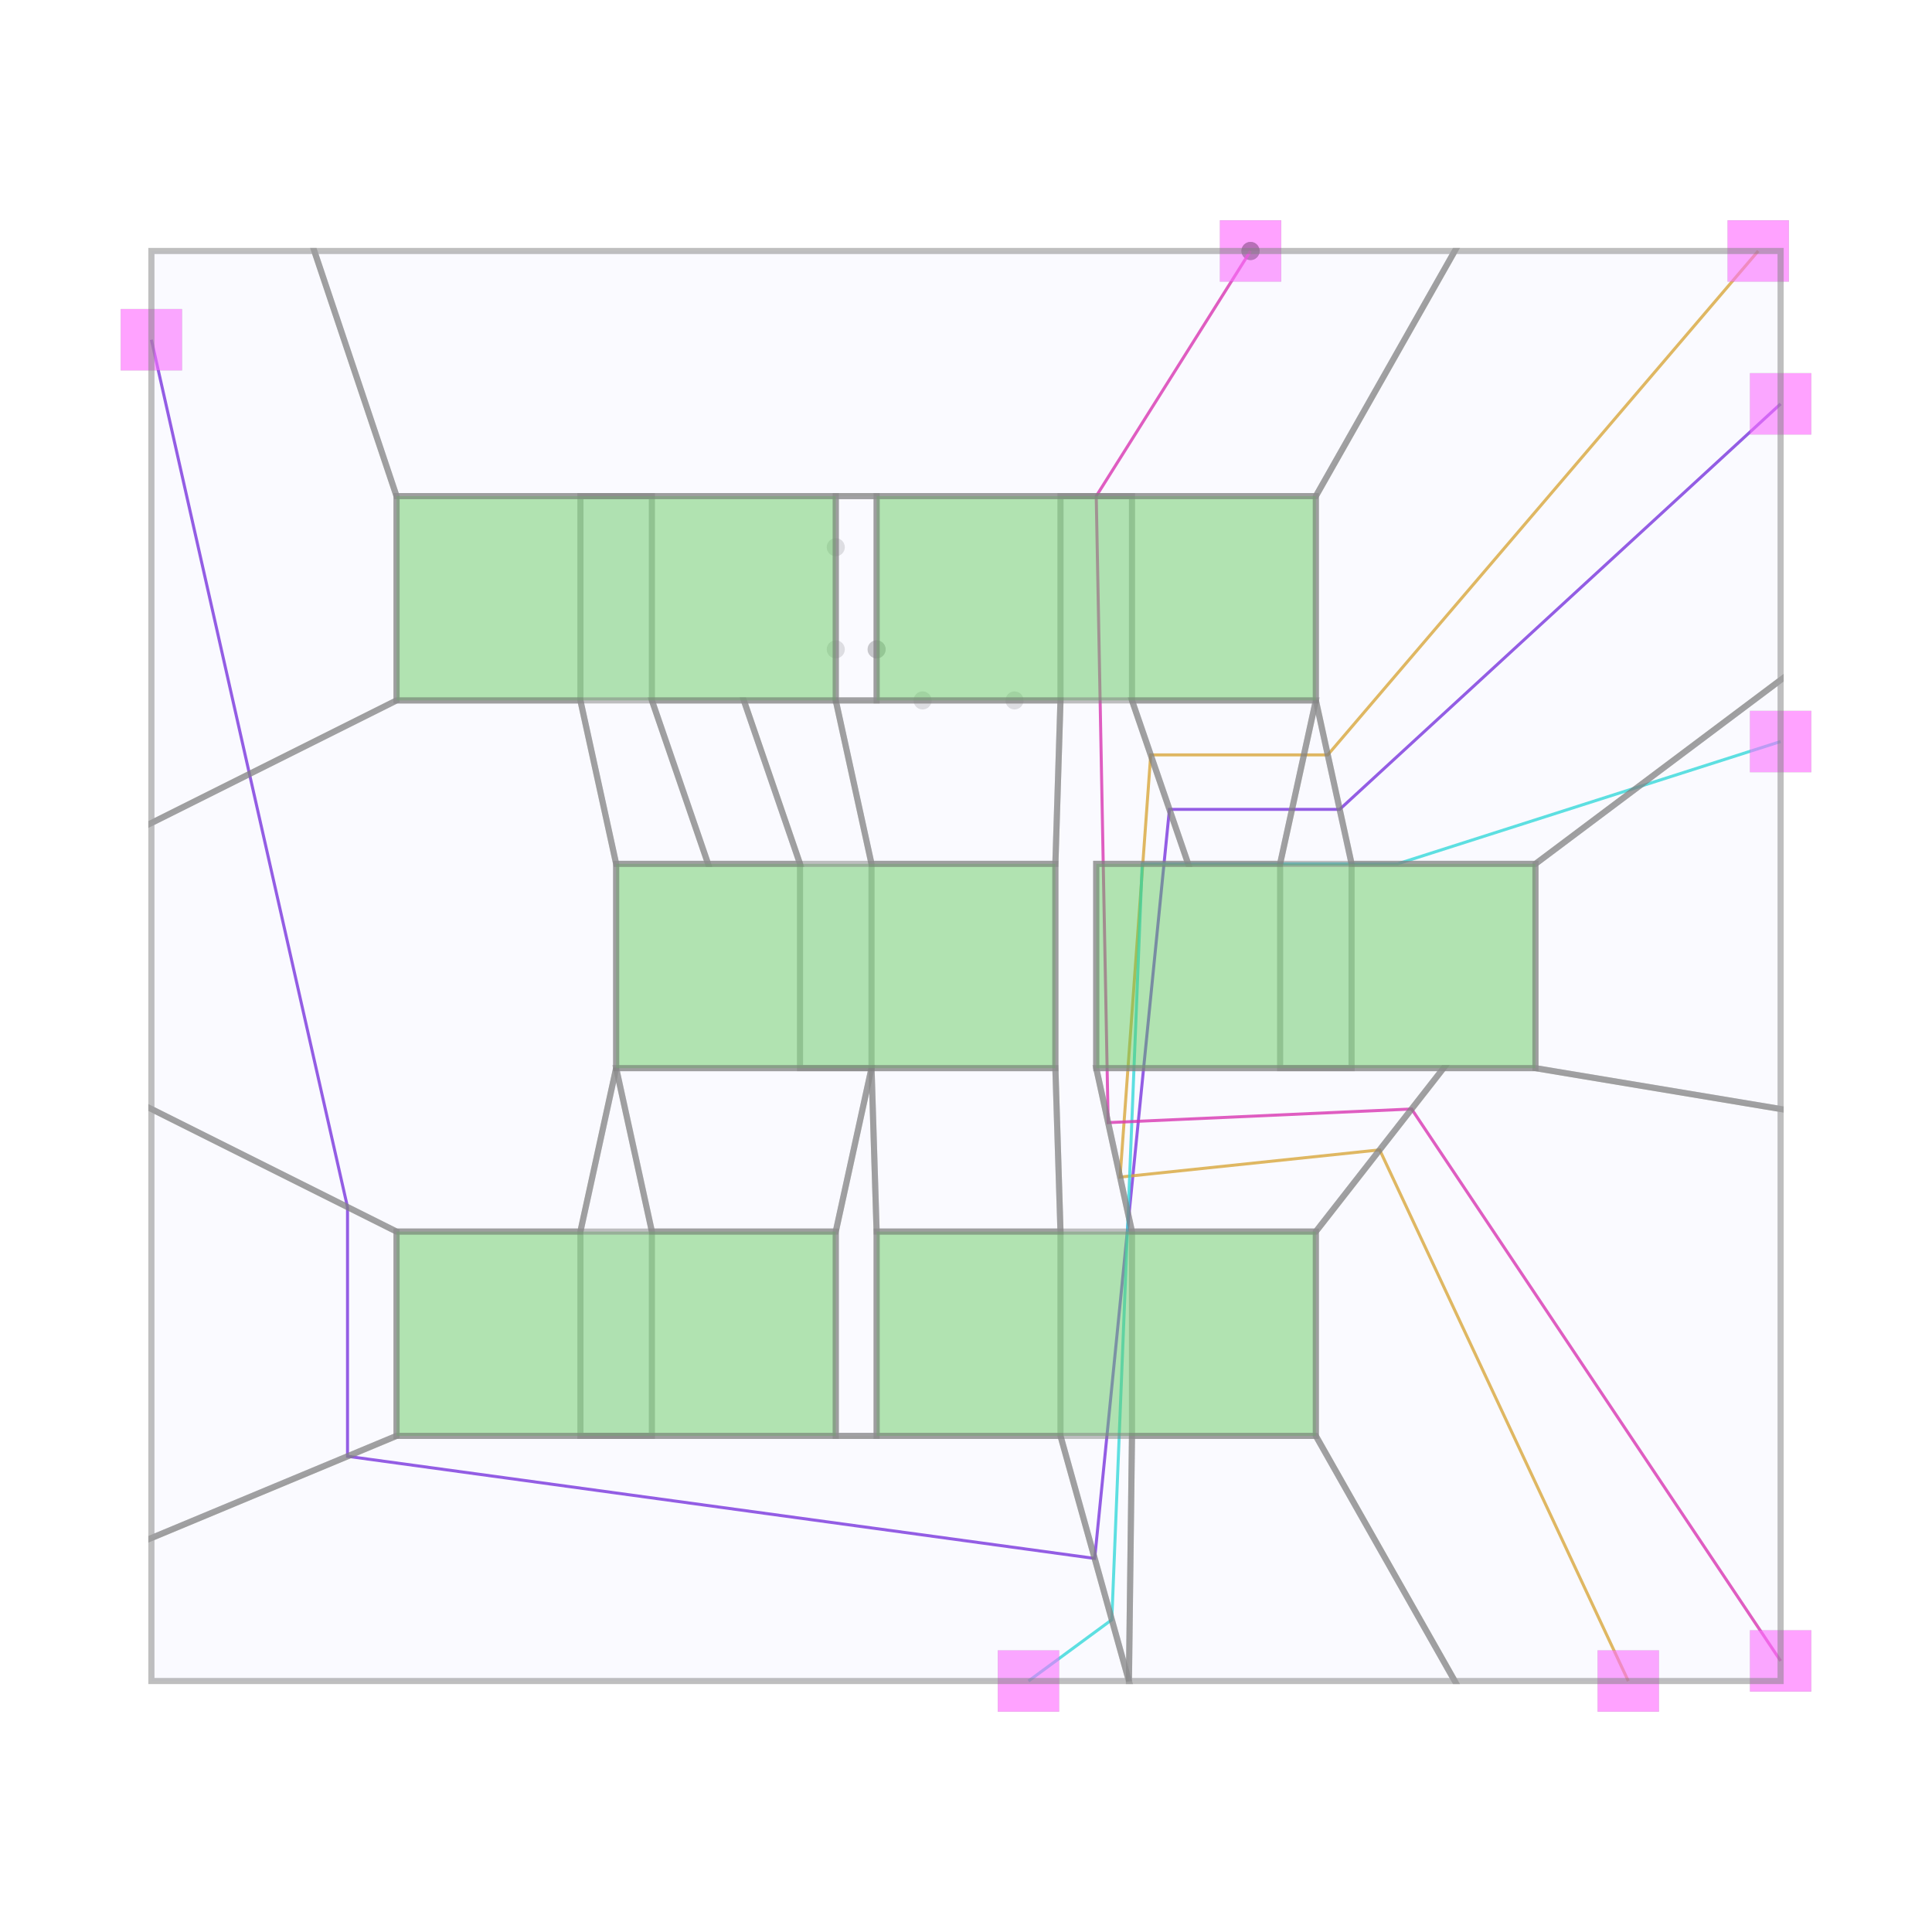
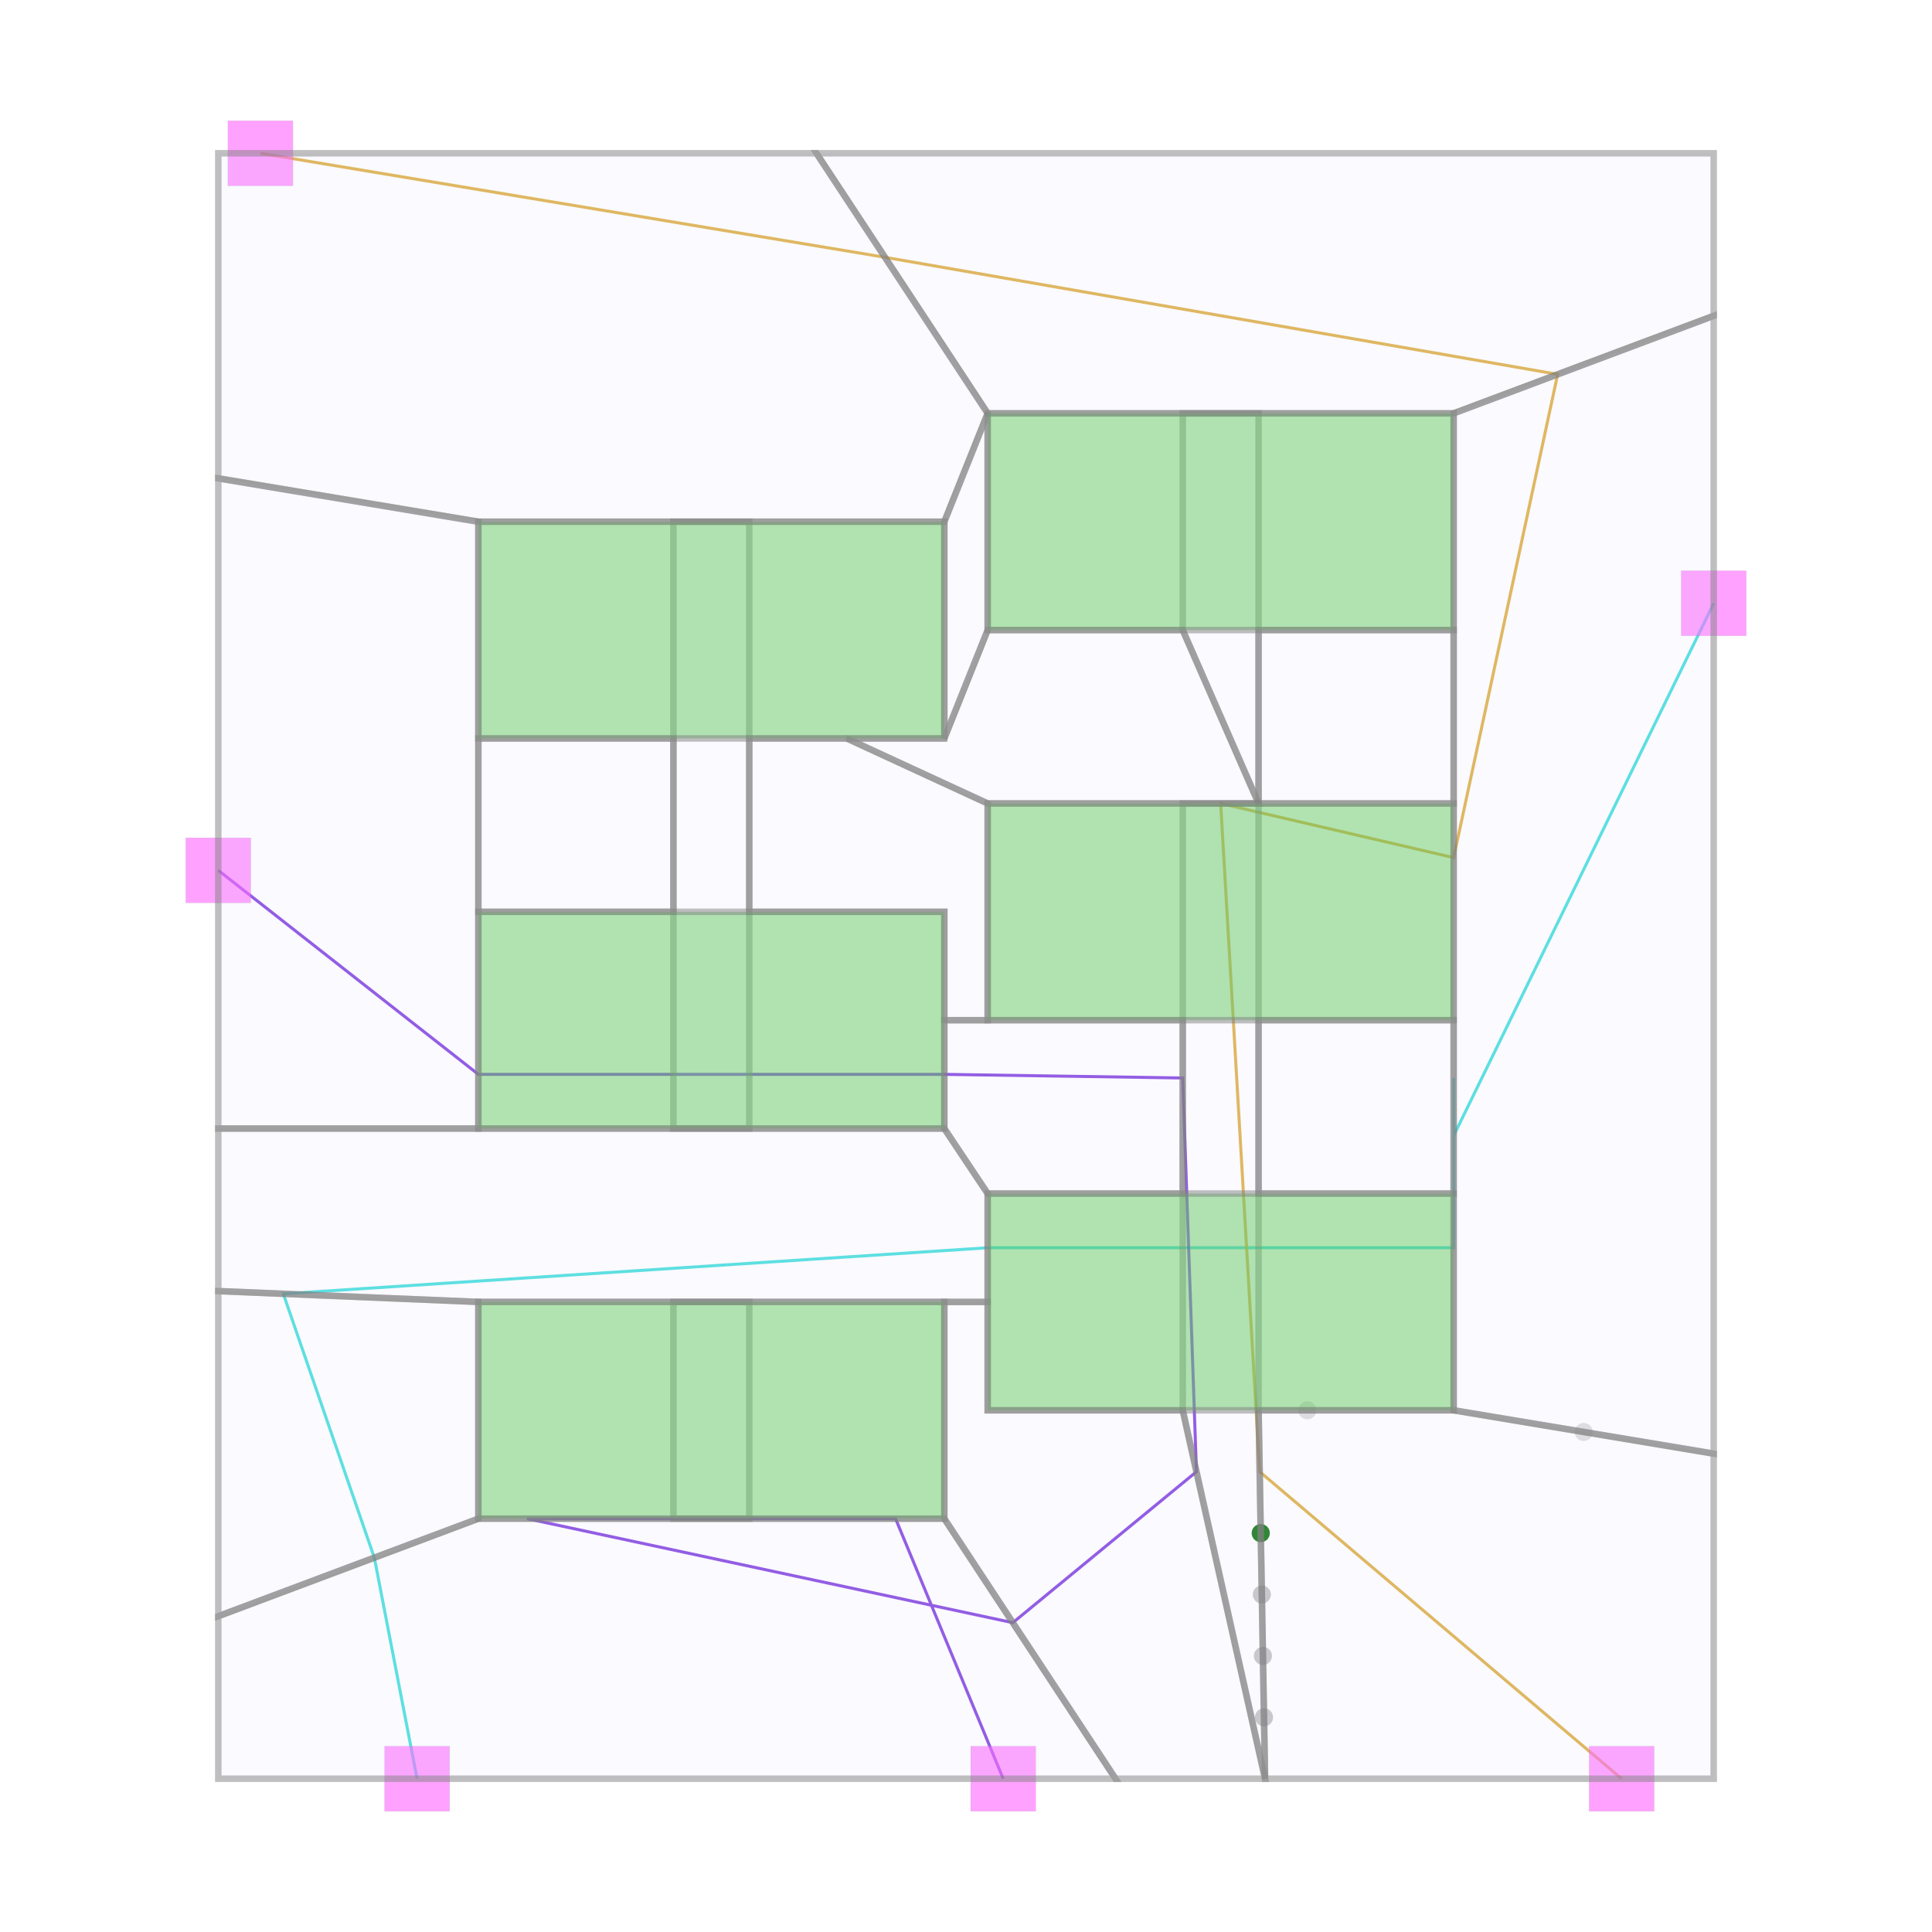
<svg xmlns="http://www.w3.org/2000/svg" width="640" height="640" viewBox="0 0 640 640">
  <rect width="100%" height="100%" fill="white" />
  <g>
-     <circle data-type="point" data-label="conn:D:end-port g: 1.56 h: 0.00 f: 1.56" data-x="1.930243223313591" data-y="3.500002" cx="414.252" cy="83.142" r="3" fill="green" />
+     <circle data-type="point" data-label="tp_1 g: 0.00 h: 1.00 f: 0.55" data-x="1.3599976666666667" data-y="-2.366665" cx="417.641" cy="507.863" r="3" fill="green" />
  </g>
  <g>
-     <circle data-type="point" data-label="conn:D:end-port g: 1.56 h: 0.00 f: 1.56" data-x="1.930243223313591" data-y="3.500002" cx="414.252" cy="83.142" r="3" fill="rgba(128, 128, 128, 0.25)" />
+     <circle data-type="point" data-label="tp_1 g: 0.00 h: 1.00 f: 0.55" data-x="1.3599976666666667" data-y="-2.366665" cx="417.641" cy="507.863" r="3" fill="rgba(128, 128, 128, 0.25)" />
  </g>
  <g>
-     <circle data-type="point" data-label="jp_67 g: 0.49 h: 2.00 f: 1.59" data-x="-0.10000000000000003" data-y="2.05" cx="276.858" cy="181.269" r="3" fill="rgba(128, 128, 128, 0.25)" />
+     <circle data-type="point" data-label="tp_2 g: 0.00 h: 1.00 f: 0.55" data-x="1.3649974999999999" data-y="-2.6499984999999997" cx="418" cy="528.205" r="3" fill="rgba(128, 128, 128, 0.25)" />
  </g>
  <g>
-     <circle data-type="point" data-label="jp_76 g: 0.49 h: 2.00 f: 1.59" data-x="0.7750005" data-y="1.3" cx="336.073" cy="232.024" r="3" fill="rgba(128, 128, 128, 0.25)" />
+     <circle data-type="point" data-label="tp_3 g: 0.00 h: 1.00 f: 0.55" data-x="1.3699973333333333" data-y="-2.933332" cx="418.359" cy="548.547" r="3" fill="rgba(128, 128, 128, 0.25)" />
  </g>
  <g>
-     <circle data-type="point" data-label="jp_77 g: 0.49 h: 2.00 f: 1.59" data-x="0.325001" data-y="1.3" cx="305.619" cy="232.024" r="3" fill="rgba(128, 128, 128, 0.25)" />
+     <circle data-type="point" data-label="tp_3 g: 0.00 h: 1.00 f: 0.55" data-x="1.3699973333333333" data-y="-2.933332" cx="418.359" cy="548.547" r="3" fill="rgba(128, 128, 128, 0.25)" />
  </g>
  <g>
-     <circle data-type="point" data-label="jp_78 g: 0.49 h: 2.00 f: 1.59" data-x="0.10000000000000003" data-y="1.55" cx="290.393" cy="215.106" r="3" fill="rgba(128, 128, 128, 0.25)" />
+     <circle data-type="point" data-label="tp_4 g: 0.00 h: 1.00 f: 0.55" data-x="1.3749971666666667" data-y="-3.2166655" cx="418.718" cy="568.889" r="3" fill="rgba(128, 128, 128, 0.25)" />
  </g>
  <g>
-     <circle data-type="point" data-label="conn:D:end-port g: 1.60 h: 0.00 f: 1.60" data-x="1.930243223313591" data-y="3.500002" cx="414.252" cy="83.142" r="3" fill="rgba(128, 128, 128, 0.25)" />
+     <circle data-type="point" data-label="tp_2 g: 0.00 h: 1.00 f: 0.55" data-x="1.3649974999999999" data-y="-2.6499984999999997" cx="418" cy="528.205" r="3" fill="rgba(128, 128, 128, 0.25)" />
  </g>
  <g>
-     <circle data-type="point" data-label="conn:D:end-port g: 1.60 h: 0.00 f: 1.60" data-x="1.930243223313591" data-y="3.500002" cx="414.252" cy="83.142" r="3" fill="rgba(128, 128, 128, 0.25)" />
+     <circle data-type="point" data-label="tp_4 g: 0.00 h: 1.00 f: 0.55" data-x="1.3749971666666667" data-y="-3.2166655" cx="418.718" cy="568.889" r="3" fill="rgba(128, 128, 128, 0.25)" />
  </g>
  <g>
-     <circle data-type="point" data-label="jp_66 g: 0.52 h: 2.00 f: 1.62" data-x="-0.10000000000000003" data-y="1.5500005" cx="276.858" cy="215.106" r="3" fill="rgba(128, 128, 128, 0.25)" />
+     <circle data-type="point" data-label="tp_6 g: 0.00 h: 1.00 f: 0.55" data-x="2.849999" data-y="-1.9" cx="524.615" cy="474.359" r="3" fill="rgba(128, 128, 128, 0.25)" />
  </g>
  <g>
-     <circle data-type="point" data-label="jp_78 g: 0.52 h: 2.00 f: 1.62" data-x="0.10000000000000003" data-y="1.55" cx="290.393" cy="215.106" r="3" fill="rgba(128, 128, 128, 0.25)" />
+     <circle data-type="point" data-label="jp_17 g: 0.00 h: 1.00 f: 0.55" data-x="1.5750000000000002" data-y="-1.8" cx="433.077" cy="467.179" r="3" fill="rgba(128, 128, 128, 0.25)" />
  </g>
  <g>
-     <polyline data-points="4.525002000000001,2.751599673297443 2.366665333333333,0.7666686666666667 2.1333353333333336,0.7666660000000001 1.533333,0.7666683333333333 1.167499,-2.899999 -2.4899982,-2.4000011999999997 -2.490001,-1.1799992000000001 -2.9699976,0.9400019999999999 -3.450003,3.065486311509758" data-type="line" data-label="" points="589.849,133.789 443.786,268.117 427.996,268.117 387.392,268.117 362.634,516.254 115.118,482.417 115.118,399.855 82.635,256.387 50.151,112.547" fill="none" stroke="hsla(265, 70%, 50%, 0.8)" stroke-width="1px" />
+     <polyline data-points="-2.532708164397518,-3.500002 -2.7299984000000004,-2.4800003999999998 -3.1500005,-1.2625005 0.10000000000000003,-1.0499995000000002 2.25,-1.0499995 2.250002,-0.266667 2.250001,-0.533334 3.450003,1.9237562523379532" data-type="line" data-label="" points="138.165,589.231 124,516 93.846,428.59 327.179,413.333 481.538,413.333 481.539,357.094 481.538,376.239 567.692,199.833" fill="none" stroke="hsla(179, 70%, 50%, 0.8)" stroke-width="1px" />
  </g>
  <g>
-     <polyline data-points="4.415394483443711,3.5 2.308332666666667,1.0333353333333335 2.1916676666666666,1.033334 1.4416660000000001,1.0333346666666667 1.2916676666666667,-1.033333 2.5624995,-0.9000014999999999 3.7793516001748113,-3.500001" data-type="line" data-label="" points="582.431,83.142 439.839,250.07 431.944,250.07 381.188,250.07 371.037,389.929 457.039,380.906 539.388,556.858" fill="none" stroke="hsla(42, 70%, 50%, 0.8)" stroke-width="1px" />
+     <polyline data-points="0.17172668161578875,-3.500002 -0.32500149999999994,-2.3 -2.0249995,-2.3 0.2159981999999998,-2.779998 1.0633311666666667,-2.083333166666667 1.0000010000000001,-0.266665 -0.10000000000000003,-0.25000100000000003 -2.25,-0.24999900000000003 -3.450002,0.691341559907571" data-type="line" data-label="" points="332.329,589.231 296.667,503.077 174.615,503.077 335.508,537.538 396.342,487.521 391.795,357.094 312.821,355.897 158.462,355.897 72.308,288.314" fill="none" stroke="hsla(265, 70%, 50%, 0.8)" stroke-width="1px" />
  </g>
  <g>
-     <polyline data-points="0.8433810474870267,-3.500002 1.2512495,-3.1999985 1.4,0.5 2.6499995,0.5 4.525002000000001,1.0987412608339553" data-type="line" data-label="" points="340.7,556.858 368.302,536.556 378.369,286.163 462.961,286.163 589.849,245.644" fill="none" stroke="hsla(179, 70%, 50%, 0.8)" stroke-width="1px" />
+     <polyline data-points="-3.2556247534584744,4.000002 -0.37399839999999973,3.5199998 2.7300002,2.9799988 2.25,0.7499994999999999 1.1750005,1 1.3549978333333335,-2.0833315 3.0251814558632497,-3.500001" data-type="line" data-label="" points="86.263,50.769 293.149,85.231 516,124 481.538,284.103 404.359,266.154 417.282,487.521 537.192,589.231" fill="none" stroke="hsla(42, 70%, 50%, 0.8)" stroke-width="1px" />
  </g>
  <g>
-     <polyline data-points="4.525003000000001,-3.4016415256551853 2.71874925,-0.70000175 1.2333343333333333,-0.7666660000000001 1.175001,2.3 1.175001,2.3 1.930243223313591,3.500002" data-type="line" data-label="" points="589.849,550.202 467.613,367.372 367.09,371.883 363.142,164.351 363.142,164.351 414.252,83.142" fill="none" stroke="hsla(316, 70%, 50%, 0.8)" stroke-width="1px" />
+     <rect data-type="rect" data-label="" data-x="0.17172668161578875" data-y="-3.500002" x="321.56" y="578.462" width="21.538" height="21.538" fill="rgba(255, 100, 255, 0.6)" stroke="black" stroke-width="0.014" />
  </g>
  <g>
-     <rect data-type="rect" data-label="" data-x="4.525003000000001" data-y="2.751599673297443" x="579.698" y="123.638" width="20.302" height="20.302" fill="rgba(255, 100, 255, 0.6)" stroke="black" stroke-width="0.015" />
+     <rect data-type="rect" data-label="" data-x="-3.450003" data-y="0.691341559907571" x="61.538" y="277.545" width="21.538" height="21.538" fill="rgba(255, 100, 255, 0.6)" stroke="black" stroke-width="0.014" />
  </g>
  <g>
-     <rect data-type="rect" data-label="" data-x="-3.450003" data-y="3.065486311509758" x="40" y="102.396" width="20.302" height="20.302" fill="rgba(255, 100, 255, 0.6)" stroke="black" stroke-width="0.015" />
+     <rect data-type="rect" data-label="" data-x="-3.2556247534584744" data-y="4.000002" x="75.494" y="40" width="21.538" height="21.538" fill="rgba(255, 100, 255, 0.6)" stroke="black" stroke-width="0.014" />
  </g>
  <g>
-     <rect data-type="rect" data-label="" data-x="4.415394483443711" data-y="3.500002" x="572.28" y="72.991" width="20.302" height="20.302" fill="rgba(255, 100, 255, 0.6)" stroke="black" stroke-width="0.015" />
+     <rect data-type="rect" data-label="" data-x="3.0251814558632497" data-y="-3.500002" x="526.423" y="578.462" width="21.538" height="21.538" fill="rgba(255, 100, 255, 0.6)" stroke="black" stroke-width="0.014" />
  </g>
  <g>
-     <rect data-type="rect" data-label="" data-x="3.7793516001748113" data-y="-3.500002" x="529.237" y="546.707" width="20.302" height="20.302" fill="rgba(255, 100, 255, 0.6)" stroke="black" stroke-width="0.015" />
+     <rect data-type="rect" data-label="" data-x="-2.532708164397518" data-y="-3.500002" x="127.395" y="578.462" width="21.538" height="21.538" fill="rgba(255, 100, 255, 0.6)" stroke="black" stroke-width="0.014" />
  </g>
  <g>
-     <rect data-type="rect" data-label="" data-x="0.8433810474870267" data-y="-3.500002" x="330.549" y="546.707" width="20.302" height="20.302" fill="rgba(255, 100, 255, 0.6)" stroke="black" stroke-width="0.015" />
+     <rect data-type="rect" data-label="" data-x="3.450003" data-y="1.9237562523379532" x="556.923" y="189.064" width="21.538" height="21.538" fill="rgba(255, 100, 255, 0.6)" stroke="black" stroke-width="0.014" />
  </g>
  <g>
-     <rect data-type="rect" data-label="" data-x="4.525003000000001" data-y="1.0987412608339553" x="579.698" y="235.493" width="20.302" height="20.302" fill="rgba(255, 100, 255, 0.6)" stroke="black" stroke-width="0.015" />
+     <polygon data-type="polygon" data-label="" data-points="2.759998000000001,-3.500001 3.4499980000000003,-3.500001 3.450002,-2.750002 3.449999,-1.999998 2.249999,-1.800002 1.800002,-1.7999990000000001 1.349998,-1.799998 1.379997,-3.499999 2.0700010000000004,-3.5" points="518.154,589.231 567.692,589.231 567.692,535.385 567.692,481.538 481.538,467.18 449.231,467.179 416.923,467.179 419.077,589.231 468.615,589.231" fill="rgba(200, 200, 255, 0.1)" stroke="rgba(128, 128, 128, 0.5)" stroke-width="2.154" />
  </g>
  <g>
-     <rect data-type="rect" data-label="" data-x="4.525003000000001" data-y="-3.4016415256551853" x="579.698" y="540.051" width="20.302" height="20.302" fill="rgba(255, 100, 255, 0.6)" stroke="black" stroke-width="0.015" />
+     <polygon data-type="polygon" data-label="" data-points="3.449999,3.25 3.449999,4 2.760003,3.999999 2.0700000000000003,3.999998 1.3799970000000004,4.000002 0.690001,4.000001 -0.000002,4 -0.6899979999999996,3.999999 0.10000100000000003,2.800001 0.5499970000000001,2.7999989999999997 1,2.8 1.3500020000000001,2.7999989999999997 1.799998,2.8000019999999997 2.250001,2.799998" points="567.692,104.615 567.692,50.769 518.154,50.769 468.615,50.77 419.077,50.769 369.539,50.769 320,50.769 270.462,50.769 327.18,136.923 359.487,136.923 391.795,136.923 416.923,136.923 449.231,136.923 481.538,136.923" fill="rgba(200, 200, 255, 0.1)" stroke="rgba(128, 128, 128, 0.5)" stroke-width="2.154" />
  </g>
  <g>
-     <rect data-type="rect" data-label="" data-x="1.930243223313591" data-y="3.500002" x="404.101" y="72.991" width="20.302" height="20.302" fill="rgba(255, 100, 255, 0.6)" stroke="black" stroke-width="0.015" />
+     <polygon data-type="polygon" data-label="" data-points="-2.7600000000000007,4.000001 -3.45,4.000001 -3.450003,3.25 -3.449999,2.499999 -2.250001,2.3 -1.799998,2.299998 -1.3500020000000001,2.2999989999999997 -1,2.299998 -0.5499970000000001,2.300001 -0.10000100000000003,2.3000019999999997 0.10000100000000003,2.800001 -0.6899979999999996,3.999999 -1.3800009999999998,3.999998 -2.0699970000000003,4.000002" points="121.846,50.769 72.308,50.769 72.308,104.615 72.308,158.462 158.462,172.821 190.769,172.821 223.077,172.821 248.205,172.821 280.513,172.821 312.82,172.82 327.18,136.923 270.462,50.769 220.923,50.77 171.385,50.769" fill="rgba(200, 200, 255, 0.1)" stroke="rgba(128, 128, 128, 0.5)" stroke-width="2.154" />
  </g>
  <g>
-     <polygon data-type="polygon" data-label="" data-points="3.727498,-3.500001 4.524998,-3.500001 4.525002000000001,-2.8000019999999997 4.524999,-2.099998 4.525003000000001,-1.399999 4.525,-0.6999999999999997 3.325003,-0.5 2.874999,-0.500002 2.25,-1.300001 2.250003,-1.799998 2.249999,-2.3000019999999997 2.9300010000000007,-3.5" points="535.879,556.858 589.849,556.858 589.849,509.486 589.849,462.115 589.849,414.743 589.849,367.372 508.641,353.837 478.187,353.837 435.891,407.976 435.891,441.812 435.891,475.65 481.909,556.858" fill="rgba(200, 200, 255, 0.1)" stroke="rgba(128, 128, 128, 0.5)" stroke-width="2.03" />
+     <polygon data-type="polygon" data-label="" data-points="-3.449999,-2.749998 -3.450003,-3.500002 -2.759999,-3.499998 -2.070002,-3.499999 -1.3799980000000003,-3.5 -0.690001,-3.500001 0.000003,-3.500002 0.6899999999999995,-3.499998 -0.10000300000000004,-2.299998 -0.55,-2.3 -0.999997,-2.2999989999999997 -1.3499970000000001,-2.300001 -1.800001,-2.299998 -2.249998,-2.3000019999999997" points="72.308,535.384 72.308,589.231 121.846,589.23 171.385,589.231 220.923,589.231 270.461,589.231 320,589.231 369.538,589.23 312.82,503.077 280.513,503.077 248.205,503.077 223.077,503.077 190.769,503.077 158.462,503.077" fill="rgba(200, 200, 255, 0.1)" stroke="rgba(128, 128, 128, 0.5)" stroke-width="2.154" />
  </g>
  <g>
-     <polygon data-type="polygon" data-label="" data-points="4.524999,2.8 4.524999,3.5 3.727503,3.499999 2.93,3.499998 2.250001,2.299998 2.249997,1.800001 2.25,1.300002 2.424998,0.500002 2.875001,0.5 3.324997,0.500001 4.524998,1.4000019999999995 4.525002000000001,2.1000010000000007" points="589.849,130.514 589.849,83.142 535.879,83.142 481.909,83.142 435.891,164.351 435.891,198.187 435.891,232.024 447.734,286.163 478.187,286.163 508.64,286.163 589.849,225.257 589.849,177.885" fill="rgba(200, 200, 255, 0.1)" stroke="rgba(128, 128, 128, 0.5)" stroke-width="2.03" />
+     <polygon data-type="polygon" data-label="" data-points="-3.449999,-2.749998 -2.249998,-2.3000019999999997 -2.249998,-1.8 -2.250002,-1.2999990000000001 -3.45,-1.250001 -3.450003,-2.000002" points="72.308,535.384 158.462,503.077 158.462,467.179 158.461,431.282 72.308,427.692 72.308,481.539" fill="rgba(200, 200, 255, 0.1)" stroke="rgba(128, 128, 128, 0.5)" stroke-width="2.154" />
  </g>
  <g>
-     <polygon data-type="polygon" data-label="" data-points="-2.6525,3.500001 -3.45,3.500001 -3.450003,2.8 -3.449999,2.0999989999999995 -3.450002,1.3999979999999999 -3.4499980000000003,0.7000019999999997 -2.249997,1.300002 -2.249997,1.7999990000000001 -2.250001,2.3" points="104.121,83.142 50.151,83.142 50.151,130.514 50.151,177.885 50.151,225.257 50.151,272.628 131.36,232.024 131.36,198.187 131.36,164.351" fill="rgba(200, 200, 255, 0.1)" stroke="rgba(128, 128, 128, 0.5)" stroke-width="2.03" />
+     <polygon data-type="polygon" data-label="" data-points="-1.000001,-1.300001 -1.350003,-1.3 -1.35,-1.800002 -1.3499970000000001,-2.300001 -0.999997,-2.2999989999999997 -0.999997,-1.800002" points="248.205,431.282 223.077,431.282 223.077,467.18 223.077,503.077 248.205,503.077 248.205,467.18" fill="rgba(200, 200, 255, 0.1)" stroke="rgba(128, 128, 128, 0.5)" stroke-width="2.154" />
  </g>
  <g>
-     <polygon data-type="polygon" data-label="" data-points="-3.449999,-2.799998 -3.450003,-3.500002 -2.6524989999999997,-3.499998 -1.855002,-3.499999 -1.057498,-3.5 -0.26000099999999976,-3.500001 0.5375030000000001,-3.500002 1.335,-3.499998 0.999998,-2.3 0.5500010000000001,-2.3000019999999997 0.09999700000000003,-2.300001 -0.10000300000000004,-2.299998 -0.55,-2.3 -0.999997,-2.2999989999999997 -1.3499970000000001,-2.300001 -1.800001,-2.299998 -2.249998,-2.3000019999999997" points="50.151,509.486 50.151,556.858 104.121,556.858 158.091,556.858 212.061,556.858 266.03,556.858 320,556.858 373.97,556.858 351.299,475.649 320.846,475.65 290.393,475.65 276.858,475.649 246.405,475.649 215.952,475.649 192.266,475.65 161.813,475.649 131.36,475.65" fill="rgba(200, 200, 255, 0.1)" stroke="rgba(128, 128, 128, 0.5)" stroke-width="2.03" />
+     <polygon data-type="polygon" data-label="" data-points="0.09999700000000003,-1.800001 0.09999700000000003,-1.2999990000000001 -0.10000200000000004,-1.300002 -0.09999900000000003,-1.7999990000000001 -0.10000300000000004,-2.299998 0.6899999999999995,-3.499998 1.379997,-3.499999 0.999998,-1.8 0.5500010000000001,-1.800002" points="327.179,467.179 327.179,431.282 312.82,431.282 312.821,467.179 312.82,503.077 369.538,589.23 419.077,589.231 391.795,467.179 359.487,467.18" fill="rgba(200, 200, 255, 0.1)" stroke="rgba(128, 128, 128, 0.5)" stroke-width="2.154" />
  </g>
  <g>
-     <polygon data-type="polygon" data-label="" data-points="-3.449999,-2.799998 -2.249998,-2.3000019999999997 -2.249998,-1.8 -2.250002,-1.2999990000000001 -3.449997,-0.7000000000000002 -3.45,-1.4000009999999994 -3.450003,-2.1000020000000004" points="50.151,509.486 131.36,475.65 131.36,441.813 131.36,407.976 50.151,367.372 50.151,414.743 50.151,462.115" fill="rgba(200, 200, 255, 0.1)" stroke="rgba(128, 128, 128, 0.5)" stroke-width="2.03" />
+     <polygon data-type="polygon" data-label="" data-points="-0.5499980000000001,-1.299998 -0.10000200000000004,-1.300002 0.09999700000000003,-1.2999990000000001 0.10000000000000003,-0.7999980000000001 -0.09999900000000003,-0.500001 -0.550003,-0.499998 -1,-0.500002 -1.35,-0.499999 -1.799997,-0.500001 -2.250001,-0.5 -3.449997,-0.5 -3.45,-1.250001 -2.250002,-1.2999990000000001 -1.7999990000000001,-1.300001 -1.350003,-1.3 -1.000001,-1.300001" points="280.513,431.282 312.82,431.282 327.179,431.282 327.179,395.384 312.821,373.846 280.513,373.846 248.205,373.846 223.077,373.846 190.77,373.846 158.462,373.846 72.308,373.846 72.308,427.692 158.461,431.282 190.769,431.282 223.077,431.282 248.205,431.282" fill="rgba(200, 200, 255, 0.1)" stroke="rgba(128, 128, 128, 0.5)" stroke-width="2.154" />
  </g>
  <g>
-     <polygon data-type="polygon" data-label="" data-points="-3.449997,-0.7000000000000002 -2.250002,-1.2999990000000001 -1.7999990000000001,-1.300001 -1.350003,-1.3 -1.175001,-0.5 -1.175001,0.000002 -1.174998,0.499998 -1.350003,1.299998 -1.8,1.300001 -2.249997,1.300002 -3.4499980000000003,0.7000019999999997 -3.4500010000000003,0.000001" points="50.151,367.372 131.36,407.976 161.813,407.976 192.266,407.976 204.109,353.837 204.109,320 204.109,286.163 192.266,232.024 161.813,232.024 131.36,232.024 50.151,272.628 50.151,320" fill="rgba(200, 200, 255, 0.1)" stroke="rgba(128, 128, 128, 0.5)" stroke-width="2.03" />
+     <polygon data-type="polygon" data-label="" data-points="1.379997,-3.499999 1.349998,-1.799998 1.349998,-1.300001 1.350001,-0.8 1.3500020000000001,-0.000001 1.3500020000000001,0.500001 1.349998,1.000002 1.000003,0.999998 0.999999,0.500001 1.000002,0.000002 0.999999,-0.799999 1.000002,-1.300001 0.999998,-1.8" points="419.077,589.231 416.923,467.179 416.923,431.282 416.923,395.385 416.923,337.949 416.923,302.051 416.923,266.154 391.795,266.154 391.795,302.051 391.795,337.949 391.795,395.385 391.795,431.282 391.795,467.179" fill="rgba(200, 200, 255, 0.1)" stroke="rgba(128, 128, 128, 0.5)" stroke-width="2.154" />
  </g>
  <g>
-     <polygon data-type="polygon" data-label="" data-points="-1.350003,-1.3 -1.35,-1.800002 -1.3499970000000001,-2.300001 -0.999997,-2.2999989999999997 -0.999997,-1.800002 -1.000001,-1.300001 -1.175001,-0.5" points="192.266,407.976 192.266,441.813 192.266,475.65 215.952,475.649 215.952,441.813 215.952,407.976 204.109,353.837" fill="rgba(200, 200, 255, 0.1)" stroke="rgba(128, 128, 128, 0.5)" stroke-width="2.03" />
+     <polygon data-type="polygon" data-label="" data-points="2.249999,-1.800002 3.449999,-1.999998 3.450003,-1.249999 3.45,-0.5 3.449997,0.249999 3.4500010000000003,0.999998 3.4499980000000003,1.750002 3.450002,2.500001 3.449999,3.25 2.250001,2.799998 2.249997,2.300001 2.25,1.8000019999999999 2.249997,1.000001 2.25,0.499999 2.250003,0 2.25,-0.8000010000000001 2.250003,-1.299998" points="481.538,467.18 567.692,481.538 567.692,427.692 567.692,373.846 567.692,320 567.692,266.154 567.692,212.308 567.692,158.462 567.692,104.615 481.538,136.923 481.538,172.821 481.538,208.718 481.538,266.154 481.538,302.051 481.539,337.949 481.538,395.385 481.539,431.282" fill="rgba(200, 200, 255, 0.1)" stroke="rgba(128, 128, 128, 0.5)" stroke-width="2.154" />
  </g>
  <g>
-     <polygon data-type="polygon" data-label="" data-points="-0.09999900000000003,-1.7999990000000001 -0.10000300000000004,-2.299998 0.09999700000000003,-2.300001 0.09999700000000003,-1.7999990000000001 0.10000000000000003,-1.299998 0.0749999999999999,-0.500002 -0.10000200000000004,-1.300002" points="276.858,441.813 276.858,475.649 290.393,475.65 290.393,441.813 290.393,407.976 288.701,353.837 276.858,407.976" fill="rgba(200, 200, 255, 0.1)" stroke="rgba(128, 128, 128, 0.5)" stroke-width="2.03" />
+     <polygon data-type="polygon" data-label="" data-points="-3.4499980000000003,1.000002 -3.4500010000000003,0.250001 -3.449997,-0.5 -2.250001,-0.5 -2.250001,0.000002 -2.249998,0.499998 -2.249997,1.300002 -2.249997,1.7999990000000001 -2.250001,2.3 -3.449999,2.499999 -3.450002,1.749998" points="72.308,266.154 72.308,320 72.308,373.846 158.462,373.846 158.462,337.949 158.462,302.051 158.462,244.615 158.462,208.718 158.462,172.821 72.308,158.462 72.308,212.308" fill="rgba(200, 200, 255, 0.1)" stroke="rgba(128, 128, 128, 0.5)" stroke-width="2.154" />
  </g>
  <g>
-     <polygon data-type="polygon" data-label="" data-points="1.335,-3.499998 1.349998,-2.299998 1.349998,-1.800001 1.350001,-1.3 1.175001,-0.499999 1.175001,-0.000002 1.174997,0.499999 1.625,0.500002 1.3499990000000002,1.300001 1.3499990000000002,1.799998 1.3500020000000001,2.2999989999999997 1,2.3 1.000003,1.799998 0.999999,1.2999990000000001 0.9750019999999998,0.5 0.9749979999999999,-0.000002 0.9750009999999999,-0.500001 0.999999,-1.2999990000000001 1.000002,-1.800001 0.999998,-2.3" points="373.97,556.858 374.985,475.649 374.985,441.813 374.985,407.976 363.142,353.837 363.142,320 363.142,286.163 393.595,286.163 374.985,232.024 374.985,198.188 374.985,164.351 351.299,164.351 351.299,198.188 351.299,232.024 349.607,286.163 349.607,320 349.607,353.837 351.299,407.976 351.299,441.813 351.299,475.649" fill="rgba(200, 200, 255, 0.1)" stroke="rgba(128, 128, 128, 0.5)" stroke-width="2.03" />
+     <polygon data-type="polygon" data-label="" data-points="-0.09999900000000003,-0.500001 0.10000000000000003,-0.7999980000000001 0.550003,-0.8 0.999999,-0.799999 1.000002,0.000002 0.5499980000000001,0 0.10000100000000003,0.000001 -0.10000200000000004,-0.000002" points="312.821,373.846 327.179,395.384 359.487,395.385 391.795,395.385 391.795,337.949 359.487,337.949 327.18,337.949 312.82,337.949" fill="rgba(200, 200, 255, 0.1)" stroke="rgba(128, 128, 128, 0.5)" stroke-width="2.154" />
  </g>
  <g>
-     <polygon data-type="polygon" data-label="" data-points="2.9300010000000007,-3.5 2.249999,-2.3000019999999997 1.800002,-2.2999989999999997 1.349998,-2.299998 1.335,-3.499998 2.1324970000000003,-3.499999" points="481.909,556.858 435.891,475.65 405.438,475.649 374.985,475.649 373.97,556.858 427.939,556.858" fill="rgba(200, 200, 255, 0.1)" stroke="rgba(128, 128, 128, 0.5)" stroke-width="2.03" />
+     <polygon data-type="polygon" data-label="" data-points="-1.350003,0 -1.35,-0.499999 -1,-0.500002 -1,0 -0.999997,0.500001 -1.000003,1.3 -1.000003,1.800002 -1,2.299998 -1.3500020000000001,2.2999989999999997 -1.3499990000000002,1.800002 -1.350003,1.299998 -1.3499990000000002,0.500002" points="223.077,337.949 223.077,373.846 248.205,373.846 248.205,337.949 248.205,302.051 248.205,244.615 248.205,208.718 248.205,172.821 223.077,172.821 223.077,208.718 223.077,244.616 223.077,302.051" fill="rgba(200, 200, 255, 0.1)" stroke="rgba(128, 128, 128, 0.5)" stroke-width="2.154" />
  </g>
  <g>
-     <polygon data-type="polygon" data-label="" data-points="-0.2750000000000001,-0.499999 -0.7249970000000001,-0.500001 -1.175001,-0.5 -1.000001,-1.300001 -0.5499980000000001,-1.299998 -0.10000200000000004,-1.300002 0.0749999999999999,-0.500002" points="265.015,353.837 234.562,353.837 204.109,353.837 215.952,407.976 246.405,407.976 276.858,407.976 288.701,353.837" fill="rgba(200, 200, 255, 0.1)" stroke="rgba(128, 128, 128, 0.5)" stroke-width="2.03" />
+     <polygon data-type="polygon" data-label="" data-points="-0.10000200000000004,-0.000002 0.10000100000000003,0.000001 0.10000100000000003,0.499998 0.09999700000000003,0.999999 -0.549999,1.2999990000000001 -1.000003,1.3 -0.999997,0.500001 -0.5500010000000001,0.499999 -0.09999800000000003,0.5" points="312.82,337.949 327.18,337.949 327.18,302.051 327.179,266.154 280.513,244.615 248.205,244.615 248.205,302.051 280.513,302.051 312.821,302.051" fill="rgba(200, 200, 255, 0.1)" stroke="rgba(128, 128, 128, 0.5)" stroke-width="2.154" />
  </g>
  <g>
-     <polygon data-type="polygon" data-label="" data-points="0.999999,-1.2999990000000001 0.9750009999999999,-0.500001 0.5249969999999999,-0.499998 0.0749999999999999,-0.500002 0.10000000000000003,-1.299998 0.550003,-1.3" points="351.299,407.976 349.607,353.837 319.154,353.837 288.701,353.837 290.393,407.976 320.846,407.976" fill="rgba(200, 200, 255, 0.1)" stroke="rgba(128, 128, 128, 0.5)" stroke-width="2.03" />
+     <polygon data-type="polygon" data-label="" data-points="1.7999990000000001,-0.000002 1.3500020000000001,-0.000001 1.350001,-0.8 1.799997,-0.800002 2.25,-0.8000010000000001 2.250003,0" points="449.231,337.949 416.923,337.949 416.923,395.385 449.23,395.385 481.538,395.385 481.539,337.949" fill="rgba(200, 200, 255, 0.1)" stroke="rgba(128, 128, 128, 0.5)" stroke-width="2.154" />
  </g>
  <g>
-     <polygon data-type="polygon" data-label="" data-points="-0.27500300000000005,0 -0.2750000000000001,-0.499999 0.0749999999999999,-0.500002 0.0749999999999999,0 0.0750029999999999,0.500001 -0.10000200000000004,1.300001 -0.549999,1.2999990000000001 -0.2749990000000001,0.500002" points="265.015,320 265.015,353.837 288.701,353.837 288.701,320 288.701,286.163 276.858,232.024 246.405,232.024 265.015,286.163" fill="rgba(200, 200, 255, 0.1)" stroke="rgba(128, 128, 128, 0.5)" stroke-width="2.03" />
+     <polygon data-type="polygon" data-label="" data-points="-2.249997,1.300002 -2.249998,0.499998 -1.800002,0.500001 -1.3499990000000002,0.500002 -1.350003,1.299998 -1.8,1.300001" points="158.462,244.615 158.462,302.051 190.769,302.051 223.077,302.051 223.077,244.616 190.769,244.615" fill="rgba(200, 200, 255, 0.1)" stroke="rgba(128, 128, 128, 0.5)" stroke-width="2.154" />
  </g>
  <g>
-     <polygon data-type="polygon" data-label="" data-points="2.075002,-0.499998 1.624998,-0.5 1.175001,-0.499999 1.350001,-1.3 1.799997,-1.300002 2.25,-1.300001 2.874999,-0.500002 2.4250019999999997,-0.500001" points="424.048,353.837 393.595,353.837 363.142,353.837 374.985,407.976 405.438,407.976 435.891,407.976 478.187,353.837 447.734,353.837" fill="rgba(200, 200, 255, 0.1)" stroke="rgba(128, 128, 128, 0.5)" stroke-width="2.03" />
+     <polygon data-type="polygon" data-label="" data-points="-0.10000200000000004,1.300001 -0.549999,1.2999990000000001 0.09999700000000003,0.999999 0.55,1.000002 1.000003,0.999998 1.349998,1.000002 0.999999,1.799999 0.550002,1.8000019999999999 0.09999800000000003,1.7999979999999998" points="312.82,244.615 280.513,244.615 327.179,266.154 359.487,266.154 391.795,266.154 416.923,266.154 391.795,208.718 359.487,208.718 327.179,208.718" fill="rgba(200, 200, 255, 0.1)" stroke="rgba(128, 128, 128, 0.5)" stroke-width="2.154" />
  </g>
  <g>
-     <polygon data-type="polygon" data-label="" data-points="3.325003,-0.5 4.525,-0.6999999999999997 4.524997,-0.000001 4.5250010000000005,0.6999980000000002 4.524998,1.4000019999999995 3.324997,0.500001 3.325,-0.000001" points="508.641,353.837 589.849,367.372 589.849,320 589.849,272.629 589.849,225.257 508.64,286.163 508.64,320" fill="rgba(200, 200, 255, 0.1)" stroke="rgba(128, 128, 128, 0.5)" stroke-width="2.03" />
+     <polygon data-type="polygon" data-label="" data-points="-0.10000200000000004,1.300001 0.09999800000000003,1.7999979999999998 0.09999800000000003,2.3 0.10000100000000003,2.800001 -0.10000100000000003,2.3000019999999997 -0.09999800000000003,1.8" points="312.82,244.615 327.179,208.718 327.179,172.821 327.18,136.923 312.82,172.82 312.821,208.718" fill="rgba(200, 200, 255, 0.1)" stroke="rgba(128, 128, 128, 0.5)" stroke-width="2.154" />
  </g>
  <g>
-     <polygon data-type="polygon" data-label="" data-points="2.074999,0.000001 2.075002,-0.499998 2.4250019999999997,-0.500001 2.4250019999999997,0.000001 2.424998,0.500002 2.25,1.300002 2.075003,0.499998" points="424.048,320 424.048,353.837 447.734,353.837 447.734,320 447.734,286.163 435.891,232.024 424.048,286.163" fill="rgba(200, 200, 255, 0.1)" stroke="rgba(128, 128, 128, 0.5)" stroke-width="2.03" />
+     <polygon data-type="polygon" data-label="" data-points="1.349998,1.000002 1.3499990000000002,1.8000009999999997 1.3499990000000002,2.299998 1.3500020000000001,2.7999989999999997 1,2.8 1.000003,2.299998 0.999999,1.799999" points="416.923,266.154 416.923,208.718 416.923,172.821 416.923,136.923 391.795,136.923 391.795,172.821 391.795,208.718" fill="rgba(200, 200, 255, 0.1)" stroke="rgba(128, 128, 128, 0.5)" stroke-width="2.154" />
  </g>
  <g>
-     <polygon data-type="polygon" data-label="" data-points="-1.057501,3.499998 -1.8549970000000005,3.500002 -2.6525,3.500001 -2.250001,2.3 -1.799998,2.299998 -1.3500020000000001,2.2999989999999997 -1,2.299998 -0.5499970000000001,2.300001 -0.10000100000000003,2.3000019999999997 0.10000100000000003,2.300001 0.5499970000000001,2.2999989999999997 1,2.3 1.3500020000000001,2.2999989999999997 1.799998,2.3000019999999997 2.250001,2.299998 2.93,3.499998 2.1324970000000003,3.500002 1.3350009999999999,3.500001 0.5374980000000001,3.5 -0.2599979999999998,3.499999" points="212.06,83.142 158.091,83.142 104.121,83.142 131.36,164.351 161.813,164.351 192.266,164.351 215.952,164.351 246.405,164.35 276.858,164.35 290.393,164.35 320.846,164.351 351.299,164.351 374.985,164.351 405.438,164.35 435.891,164.351 481.909,83.142 427.939,83.142 373.97,83.142 320,83.142 266.03,83.142" fill="rgba(200, 200, 255, 0.1)" stroke="rgba(128, 128, 128, 0.5)" stroke-width="2.03" />
+     <polygon data-type="polygon" data-label="" data-points="1.800003,1.7999999999999998 1.3499990000000002,1.8000009999999997 1.349998,1.000002 1.800001,1 2.249997,1.000001 2.25,1.8000019999999999" points="449.231,208.718 416.923,208.718 416.923,266.154 449.231,266.154 481.538,266.154 481.538,208.718" fill="rgba(200, 200, 255, 0.1)" stroke="rgba(128, 128, 128, 0.5)" stroke-width="2.154" />
  </g>
  <g>
-     <polygon data-type="polygon" data-label="" data-points="-0.725002,0.500001 -1.000003,1.3 -1.000003,1.800002 -1,2.299998 -1.3500020000000001,2.2999989999999997 -1.3499990000000002,1.800002 -1.350003,1.299998 -1.174998,0.499998" points="234.562,286.163 215.952,232.024 215.952,198.187 215.952,164.351 192.266,164.351 192.266,198.187 192.266,232.024 204.109,286.163" fill="rgba(200, 200, 255, 0.1)" stroke="rgba(128, 128, 128, 0.5)" stroke-width="2.03" />
+     <polygon data-type="polygon" data-label="" data-points="-2.25,-2.3 -0.10000000000000003,-2.3 -0.10000000000000003,-1.3 -2.25,-1.3" points="158.462,503.077 312.821,503.077 312.821,431.282 158.462,431.282" fill="rgba(100, 200, 100, 0.5)" stroke="rgba(128, 128, 128, 0.5)" stroke-width="2.154" />
  </g>
  <g>
-     <polygon data-type="polygon" data-label="" data-points="-0.2749990000000001,0.500002 -0.549999,1.2999990000000001 -1.000003,1.3 -0.725002,0.500001" points="265.015,286.163 246.405,232.024 215.952,232.024 234.562,286.163" fill="rgba(200, 200, 255, 0.1)" stroke="rgba(128, 128, 128, 0.5)" stroke-width="2.03" />
+     <polygon data-type="polygon" data-label="" data-points="0.10000000000000003,-1.8 2.25,-1.8 2.25,-0.8 0.10000000000000003,-0.8" points="327.179,467.179 481.538,467.179 481.538,395.385 327.179,395.385" fill="rgba(100, 200, 100, 0.5)" stroke="rgba(128, 128, 128, 0.5)" stroke-width="2.154" />
  </g>
  <g>
-     <polygon data-type="polygon" data-label="" data-points="0.09999800000000003,1.299998 -0.10000200000000004,1.300001 0.0750029999999999,0.500001 0.5249989999999999,0.499999 0.9750019999999998,0.5 0.999999,1.2999990000000001 0.550002,1.300002" points="290.393,232.024 276.858,232.024 288.701,286.163 319.154,286.163 349.607,286.163 351.299,232.024 320.846,232.024" fill="rgba(200, 200, 255, 0.1)" stroke="rgba(128, 128, 128, 0.5)" stroke-width="2.03" />
+     <polygon data-type="polygon" data-label="" data-points="-2.25,-0.5 -0.10000000000000003,-0.5 -0.10000000000000003,0.5 -2.25,0.5" points="158.462,373.846 312.821,373.846 312.821,302.051 158.462,302.051" fill="rgba(100, 200, 100, 0.5)" stroke="rgba(128, 128, 128, 0.5)" stroke-width="2.154" />
  </g>
  <g>
-     <polygon data-type="polygon" data-label="" data-points="-0.09999800000000003,1.8 -0.10000200000000004,1.300001 0.09999800000000003,1.299998 0.09999800000000003,1.8 0.10000100000000003,2.300001 -0.10000100000000003,2.3000019999999997" points="276.858,198.187 276.858,232.024 290.393,232.024 290.393,198.187 290.393,164.35 276.858,164.35" fill="rgba(200, 200, 255, 0.1)" stroke="rgba(128, 128, 128, 0.5)" stroke-width="2.03" />
+     <polygon data-type="polygon" data-label="" data-points="0.10000000000000003,0 2.25,0 2.25,1 0.10000000000000003,1" points="327.179,337.949 481.538,337.949 481.538,266.154 327.179,266.154" fill="rgba(100, 200, 100, 0.5)" stroke="rgba(128, 128, 128, 0.5)" stroke-width="2.154" />
  </g>
  <g>
-     <polygon data-type="polygon" data-label="" data-points="1.625,0.500002 2.075003,0.499998 2.25,1.300002 1.800003,1.3 1.3499990000000002,1.300001" points="393.595,286.163 424.048,286.163 435.891,232.024 405.438,232.024 374.985,232.024" fill="rgba(200, 200, 255, 0.1)" stroke="rgba(128, 128, 128, 0.5)" stroke-width="2.03" />
+     <polygon data-type="polygon" data-label="" data-points="-2.25,1.3 -0.10000000000000003,1.3 -0.10000000000000003,2.3 -2.25,2.3" points="158.462,244.615 312.821,244.615 312.821,172.821 158.462,172.821" fill="rgba(100, 200, 100, 0.5)" stroke="rgba(128, 128, 128, 0.5)" stroke-width="2.154" />
  </g>
  <g>
-     <polygon data-type="polygon" data-label="" data-points="-2.25,-2.3 -0.10000000000000003,-2.3 -0.10000000000000003,-1.3 -2.25,-1.3" points="131.36,475.649 276.858,475.649 276.858,407.976 131.36,407.976" fill="rgba(100, 200, 100, 0.5)" stroke="rgba(128, 128, 128, 0.5)" stroke-width="2.03" />
-   </g>
-   <g>
-     <polygon data-type="polygon" data-label="" data-points="0.10000000000000003,-2.3 2.25,-2.3 2.25,-1.3 0.10000000000000003,-1.3" points="290.393,475.649 435.891,475.649 435.891,407.976 290.393,407.976" fill="rgba(100, 200, 100, 0.5)" stroke="rgba(128, 128, 128, 0.5)" stroke-width="2.03" />
-   </g>
-   <g>
-     <polygon data-type="polygon" data-label="" data-points="-1.175,-0.5 0.9749999999999999,-0.5 0.9749999999999999,0.5 -1.175,0.5" points="204.109,353.837 349.607,353.837 349.607,286.163 204.109,286.163" fill="rgba(100, 200, 100, 0.5)" stroke="rgba(128, 128, 128, 0.5)" stroke-width="2.03" />
-   </g>
-   <g>
-     <polygon data-type="polygon" data-label="" data-points="1.175,-0.5 3.325,-0.5 3.325,0.5 1.175,0.5" points="363.142,353.837 508.64,353.837 508.64,286.163 363.142,286.163" fill="rgba(100, 200, 100, 0.5)" stroke="rgba(128, 128, 128, 0.5)" stroke-width="2.03" />
-   </g>
-   <g>
-     <polygon data-type="polygon" data-label="" data-points="-2.25,1.3 -0.10000000000000003,1.3 -0.10000000000000003,2.3 -2.25,2.3" points="131.36,232.024 276.858,232.024 276.858,164.351 131.36,164.351" fill="rgba(100, 200, 100, 0.5)" stroke="rgba(128, 128, 128, 0.5)" stroke-width="2.03" />
-   </g>
-   <g>
-     <polygon data-type="polygon" data-label="" data-points="0.10000000000000003,1.3 2.25,1.3 2.25,2.3 0.10000000000000003,2.3" points="290.393,232.024 435.891,232.024 435.891,164.351 290.393,164.351" fill="rgba(100, 200, 100, 0.5)" stroke="rgba(128, 128, 128, 0.5)" stroke-width="2.03" />
+     <polygon data-type="polygon" data-label="" data-points="0.10000000000000003,1.7999999999999998 2.25,1.7999999999999998 2.25,2.8 0.10000000000000003,2.8" points="327.179,208.718 481.538,208.718 481.538,136.923 327.179,136.923" fill="rgba(100, 200, 100, 0.5)" stroke="rgba(128, 128, 128, 0.5)" stroke-width="2.154" />
  </g>
  <g id="crosshair" style="display: none">
    <line id="crosshair-h" y1="0" y2="640" stroke="#666" stroke-width="0.5" />
    <line id="crosshair-v" x1="0" x2="640" stroke="#666" stroke-width="0.5" />
    <text id="coordinates" font-family="monospace" font-size="12" fill="#666" />
  </g>
</svg>
